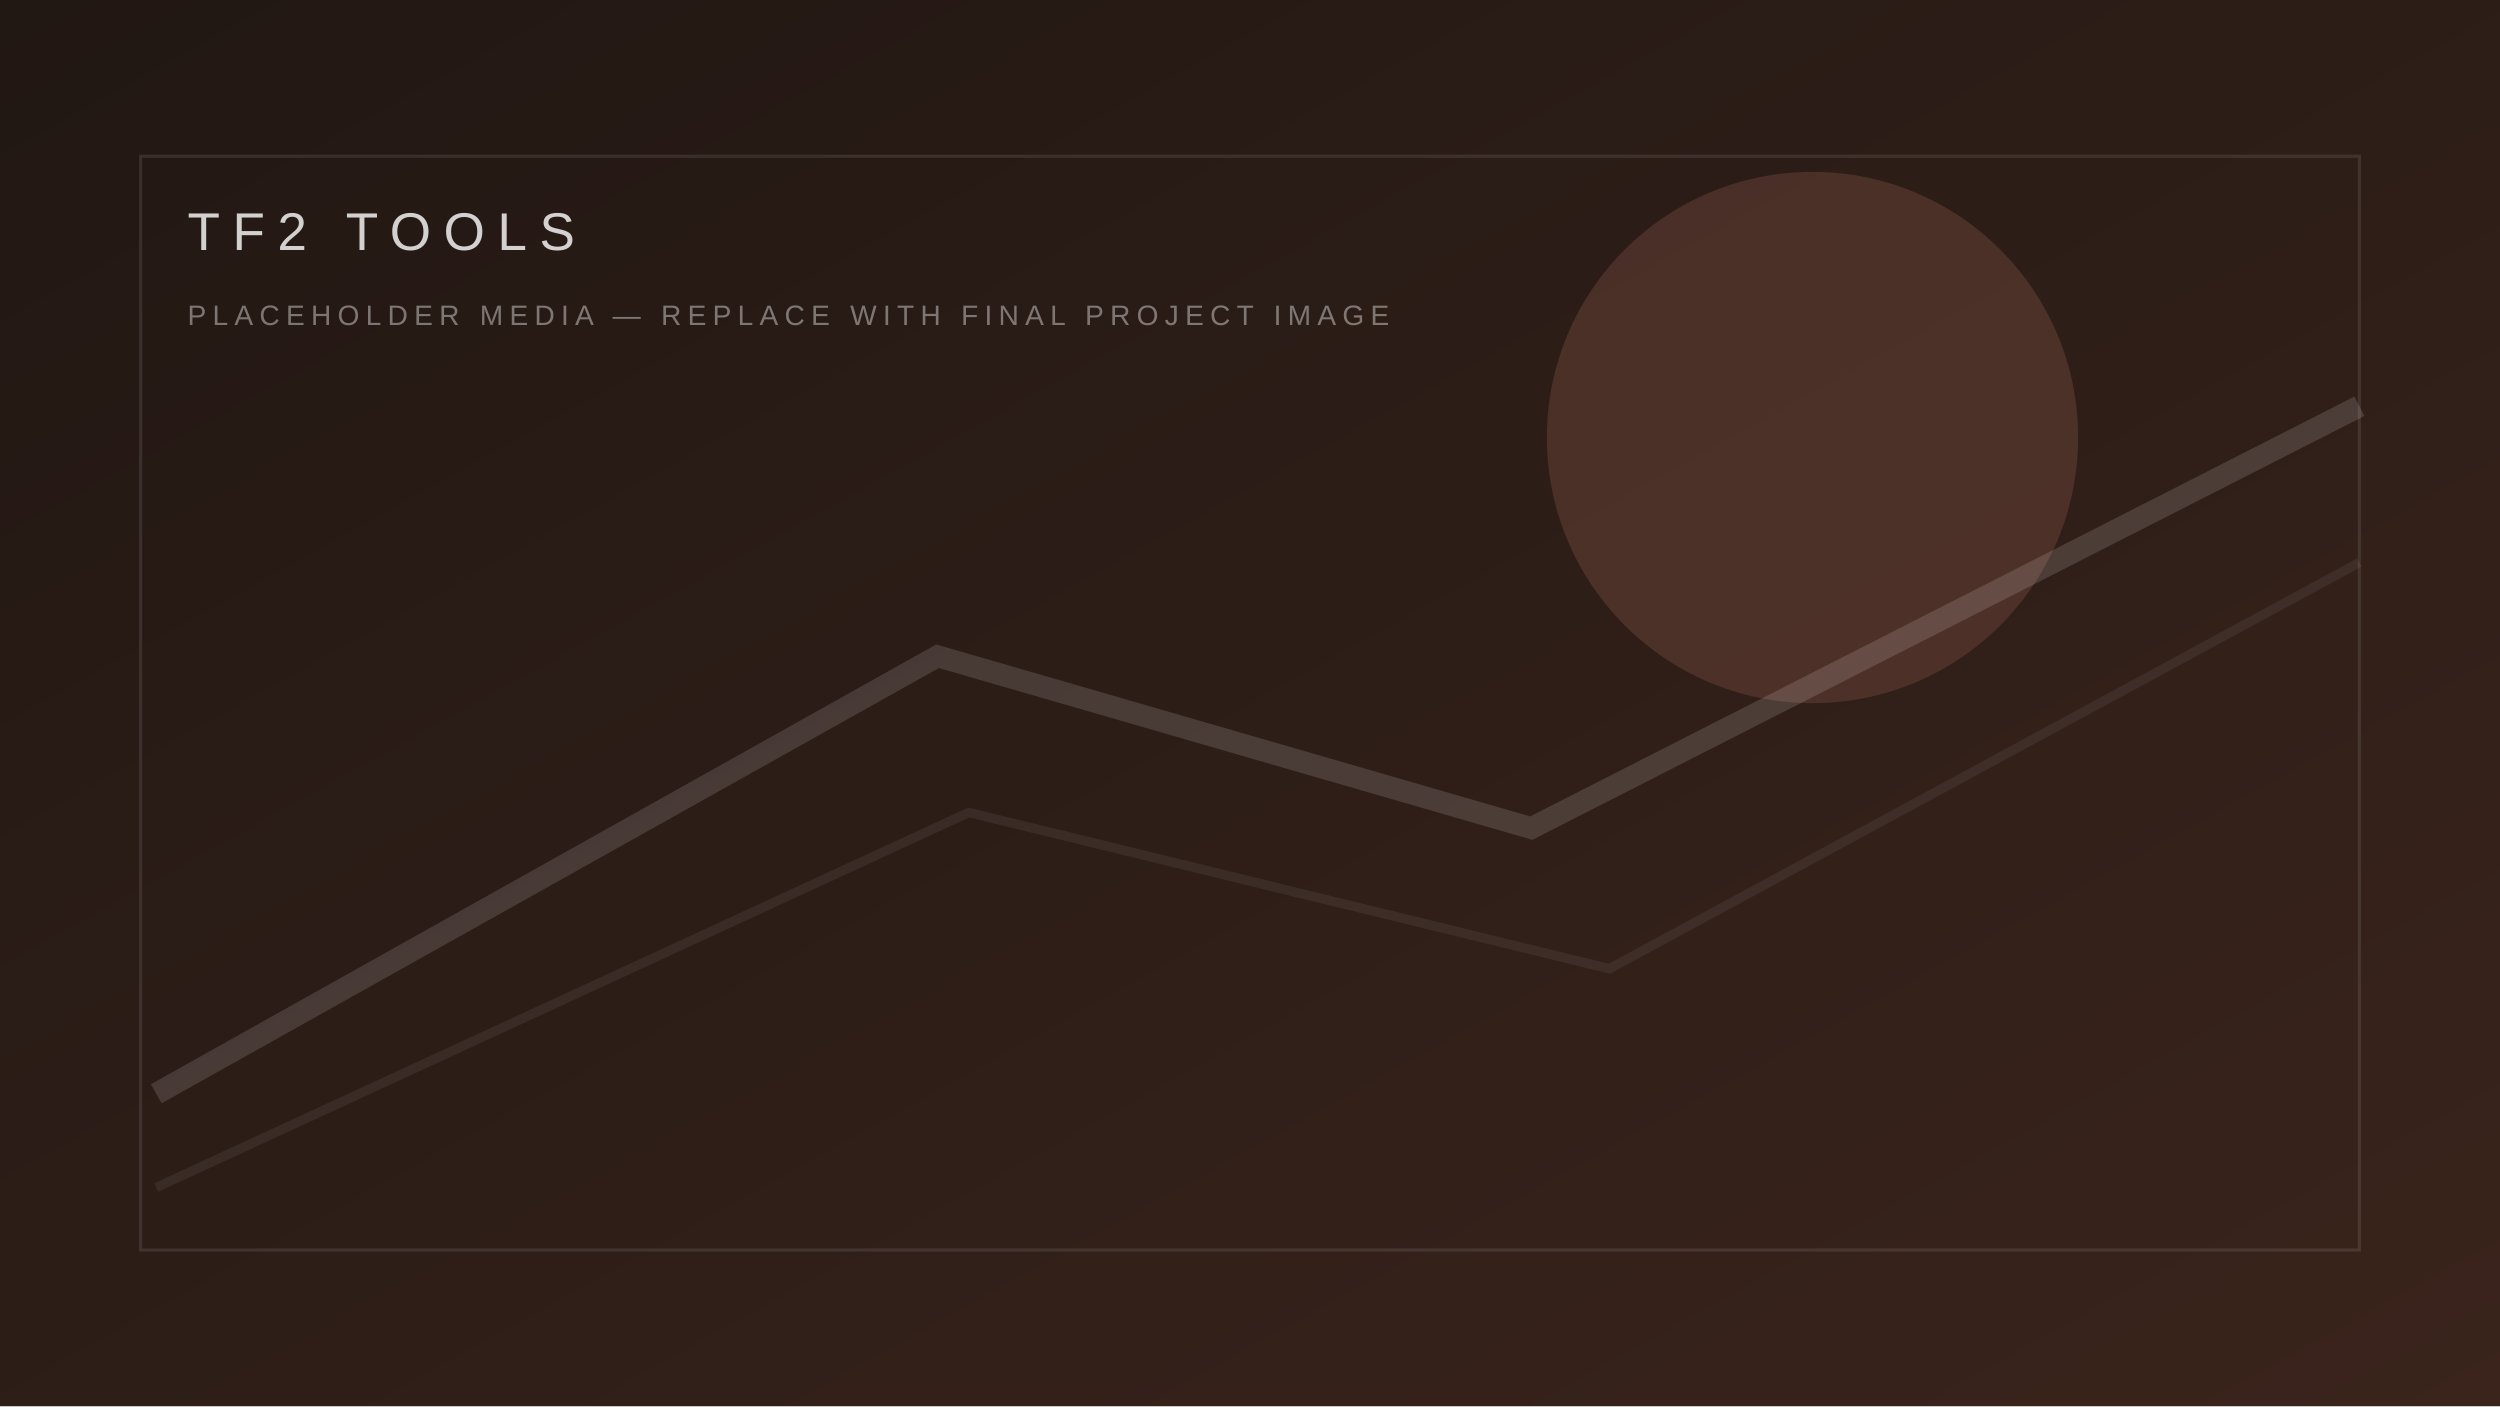
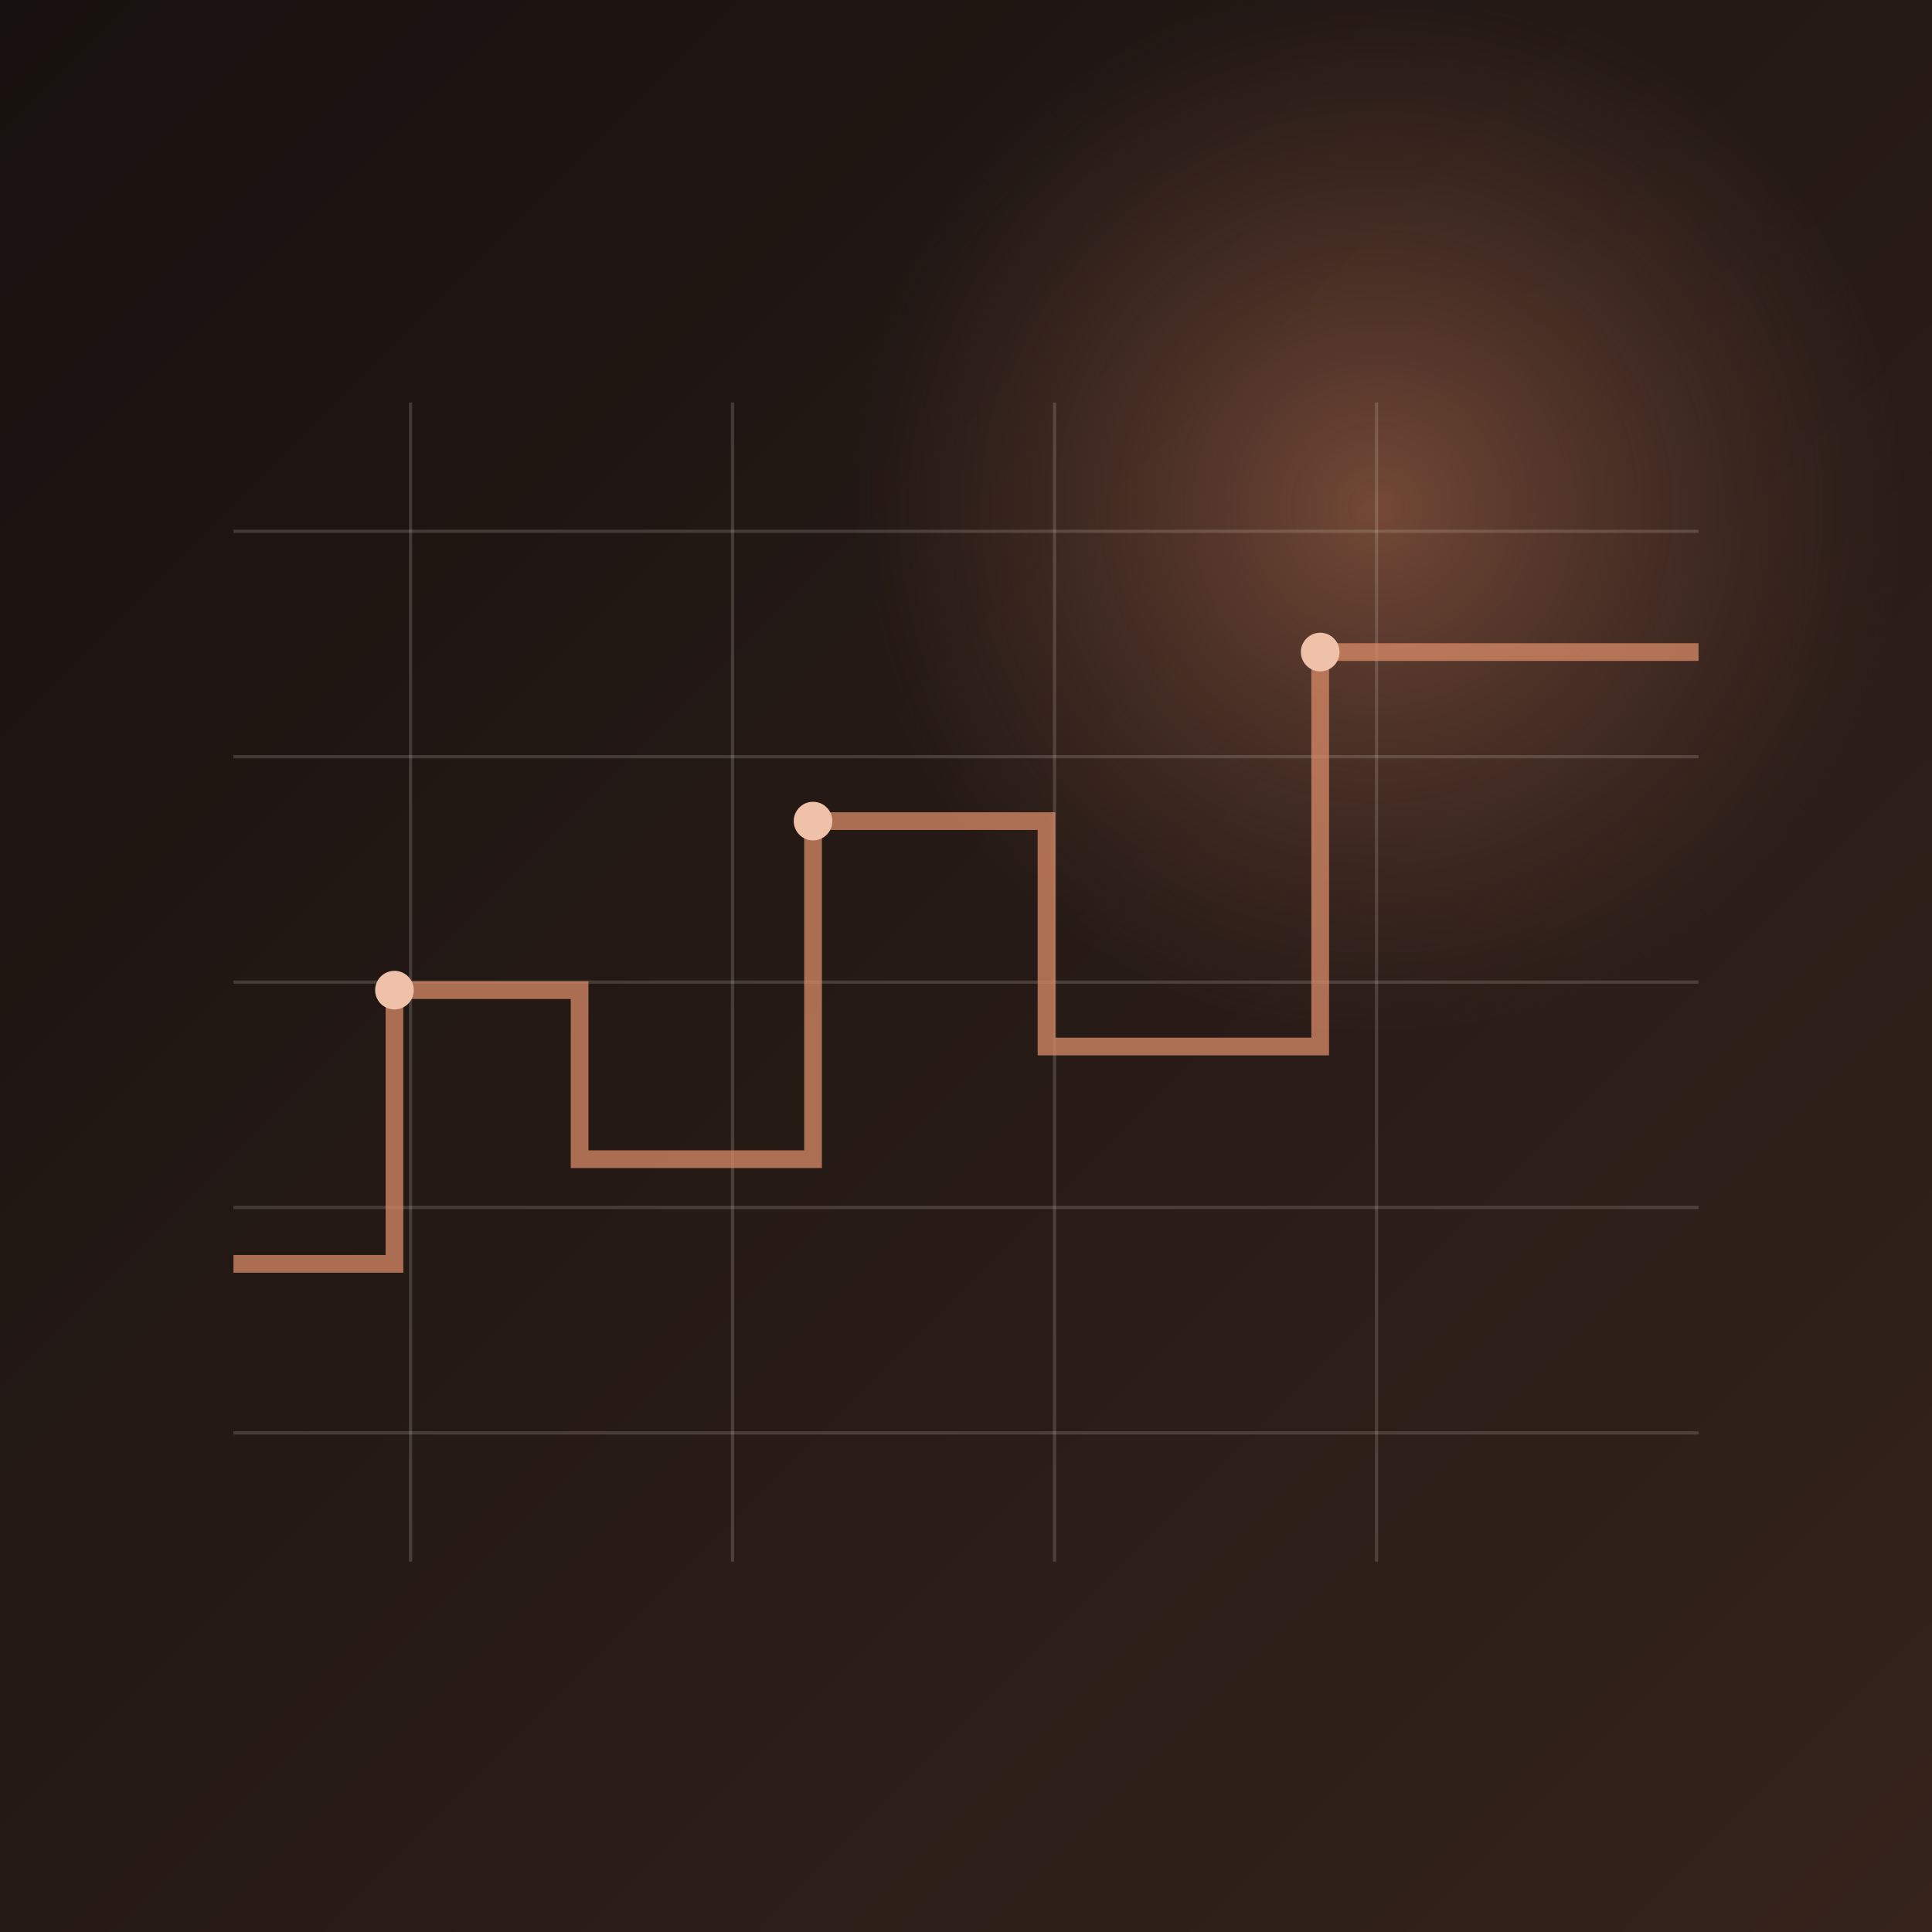
- <svg xmlns="http://www.w3.org/2000/svg" viewBox="0 0 1600 900">
+ <svg xmlns="http://www.w3.org/2000/svg" viewBox="0 0 1200 1200">
  <defs>
-     <linearGradient id="g" x1="0" y1="0" x2="1" y2="1">
-       <stop stop-color="#211713" />
-       <stop offset="1" stop-color="#3a241c" />
+     <linearGradient id="bg" x1="0" y1="0" x2="1" y2="1">
+       <stop stop-color="#17110f" />
+       <stop offset="1" stop-color="#35231c" />
    </linearGradient>
+     <radialGradient id="hot">
+       <stop stop-color="#b36f51" stop-opacity=".55" />
+       <stop offset="1" stop-color="#835445" stop-opacity="0" />
+     </radialGradient>
  </defs>
-   <rect width="1600" height="900" fill="url(#g)" />
-   <rect x="90" y="100" width="1420" height="700" fill="none" stroke="#ffffff18" stroke-width="2" />
-   <circle cx="1160" cy="280" r="170" fill="#835445" opacity=".34" />
-   <path d="M100 700 L600 420 L980 530 L1510 260" fill="none" stroke="#ffffff22" stroke-width="14" />
-   <path d="M100 760 L620 520 L1030 620 L1510 360" fill="none" stroke="#ffffff10" stroke-width="6" />
-   <text x="120" y="160" fill="#ffffffcc" font-family="Arial, sans-serif" font-size="34" letter-spacing="8">TF2 TOOLS</text>
-   <text x="120" y="208" fill="#ffffff66" font-family="Arial, sans-serif" font-size="18" letter-spacing="4">PLACEHOLDER MEDIA — REPLACE WITH FINAL PROJECT IMAGE</text>
+   <rect width="1200" height="1200" fill="url(#bg)" />
+   <circle cx="855" cy="315" r="330" fill="url(#hot)" />
+   <g stroke="#d9d2cc" stroke-opacity=".19">
+     <path d="M145 330H1055M145 470H1055M145 610H1055M145 750H1055M145 890H1055" stroke-width="2" />
+     <path d="M255 250V970M455 250V970M655 250V970M855 250V970" stroke-width="2" />
+   </g>
+   <path d="M145 785 245 785 245 615 360 615 360 720 505 720 505 510 650 510 650 650 820 650 820 405 1055 405" fill="none" stroke="#d98b68" stroke-opacity=".75" stroke-width="11" />
+   <g fill="#f0c1a9">
+     <circle cx="245" cy="615" r="12" />
+     <circle cx="505" cy="510" r="12" />
+     <circle cx="820" cy="405" r="12" />
+   </g>
</svg>
